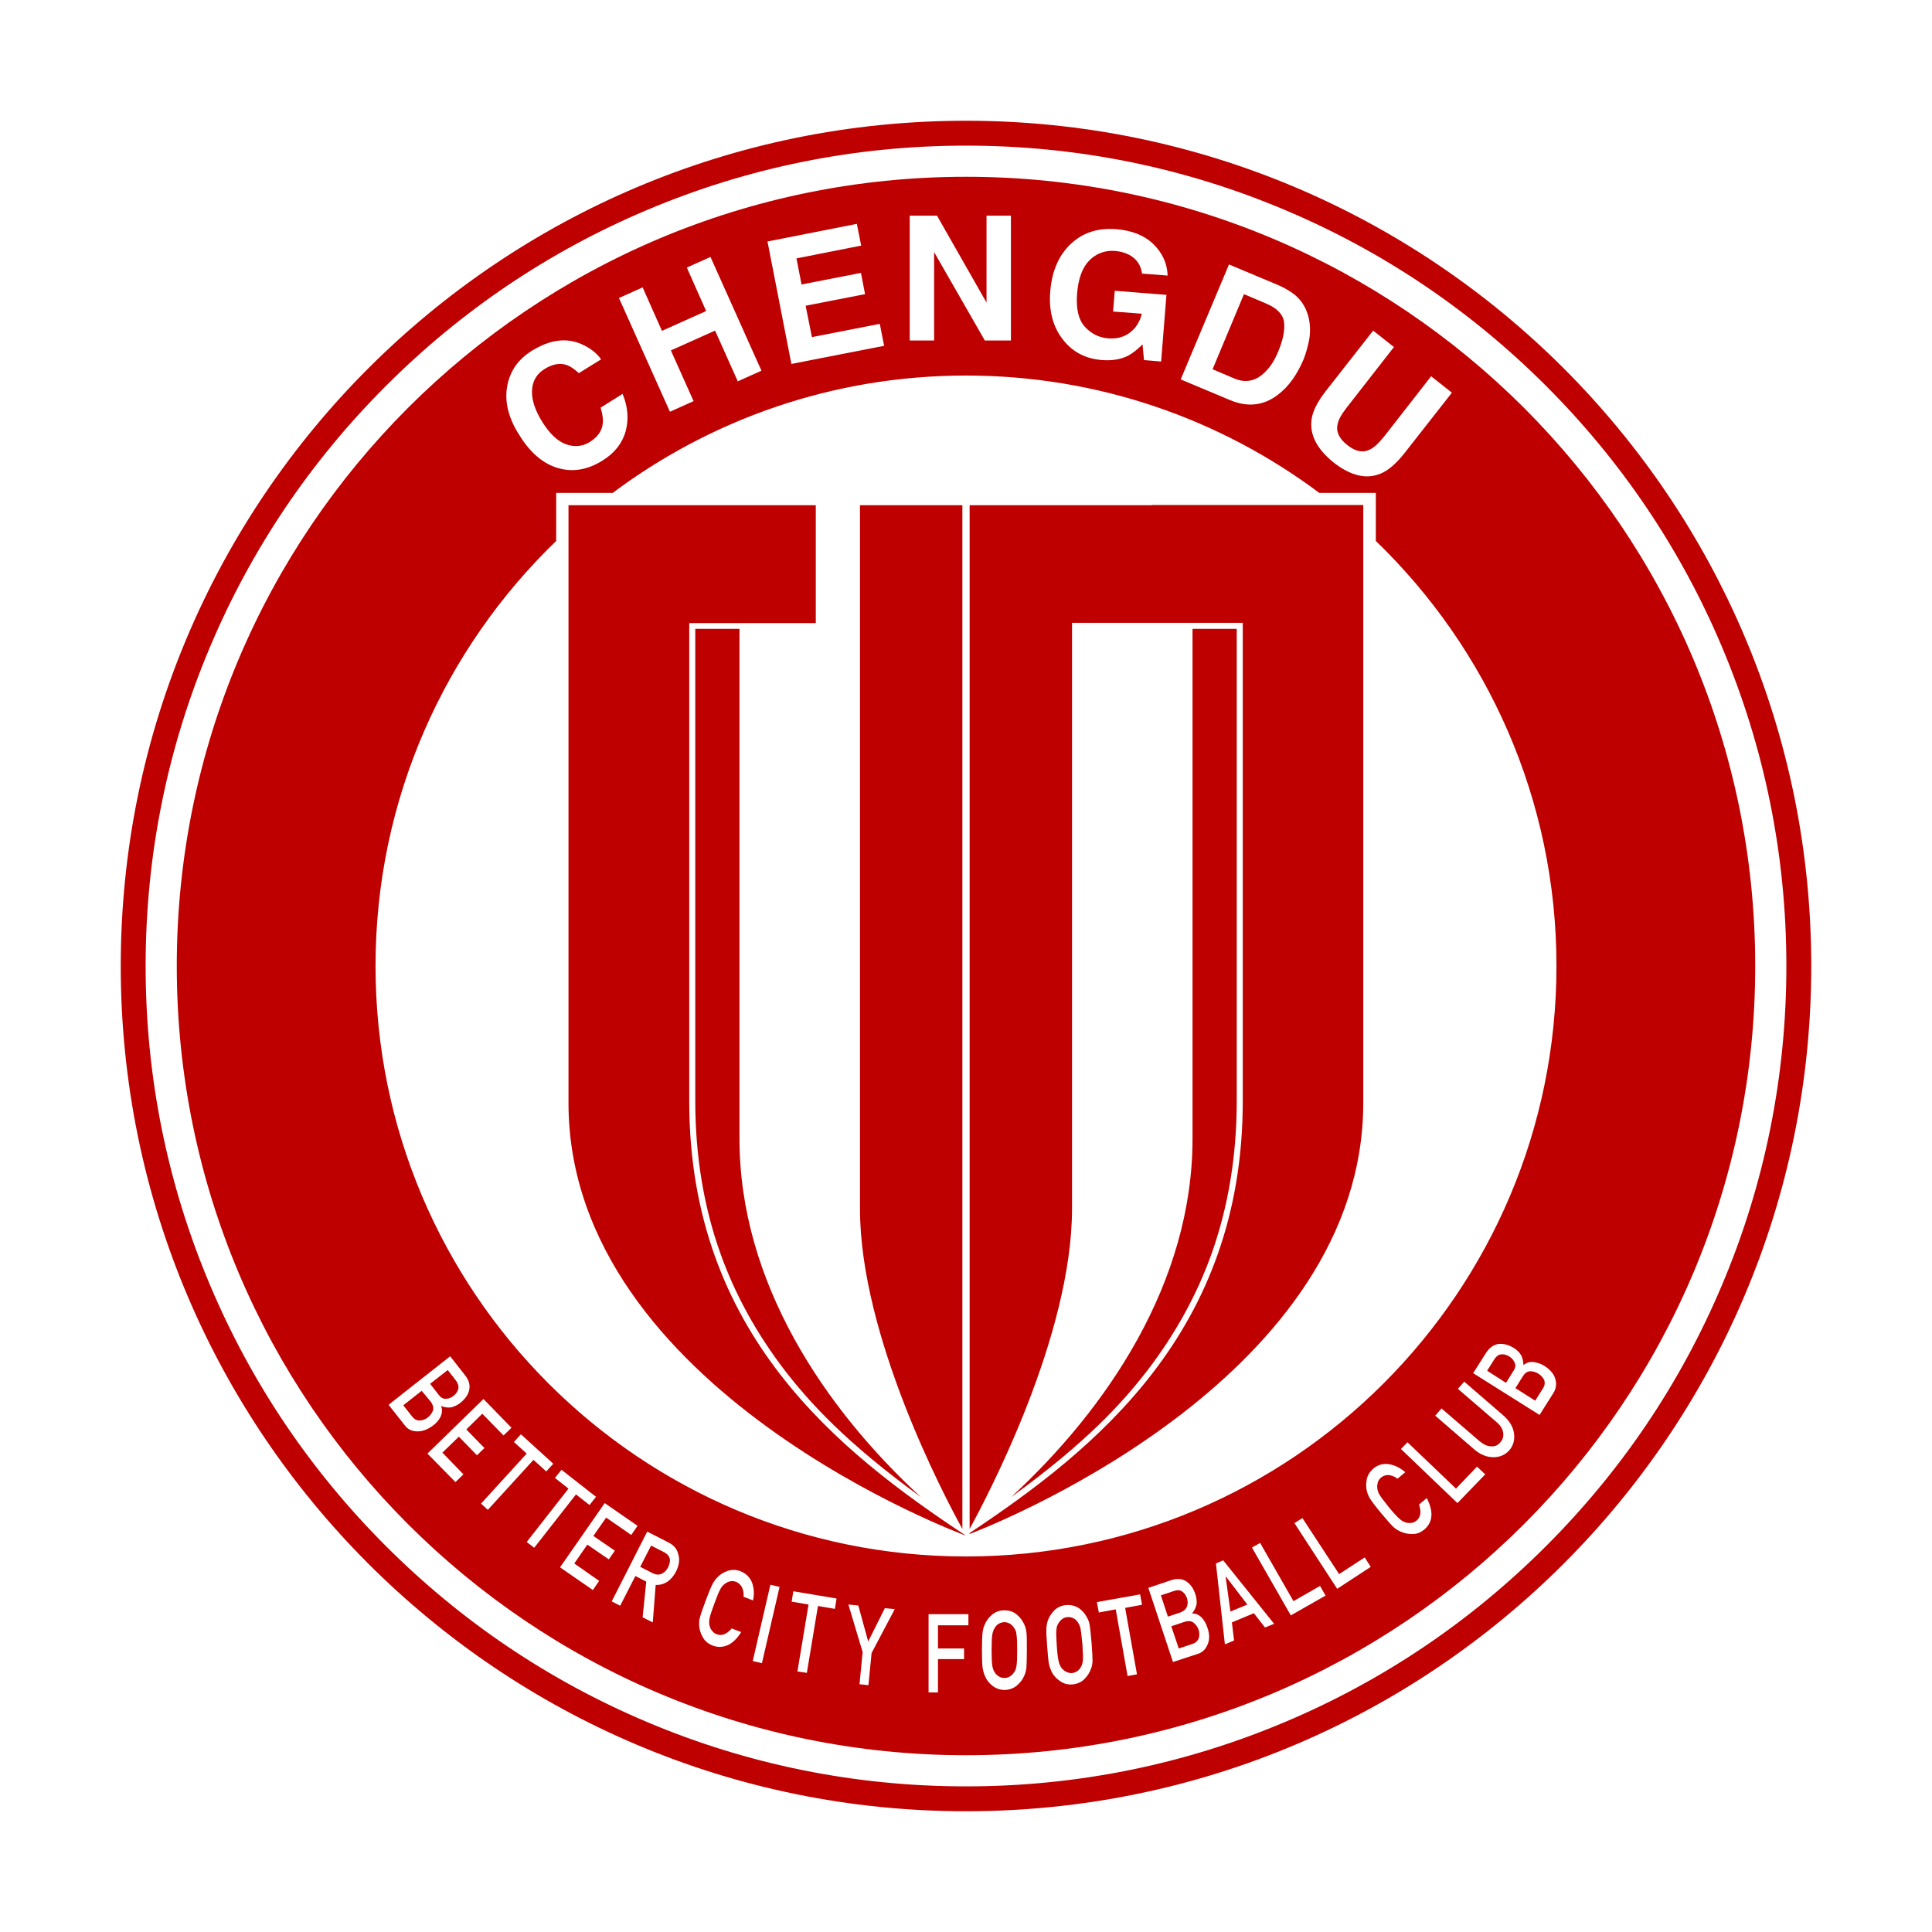
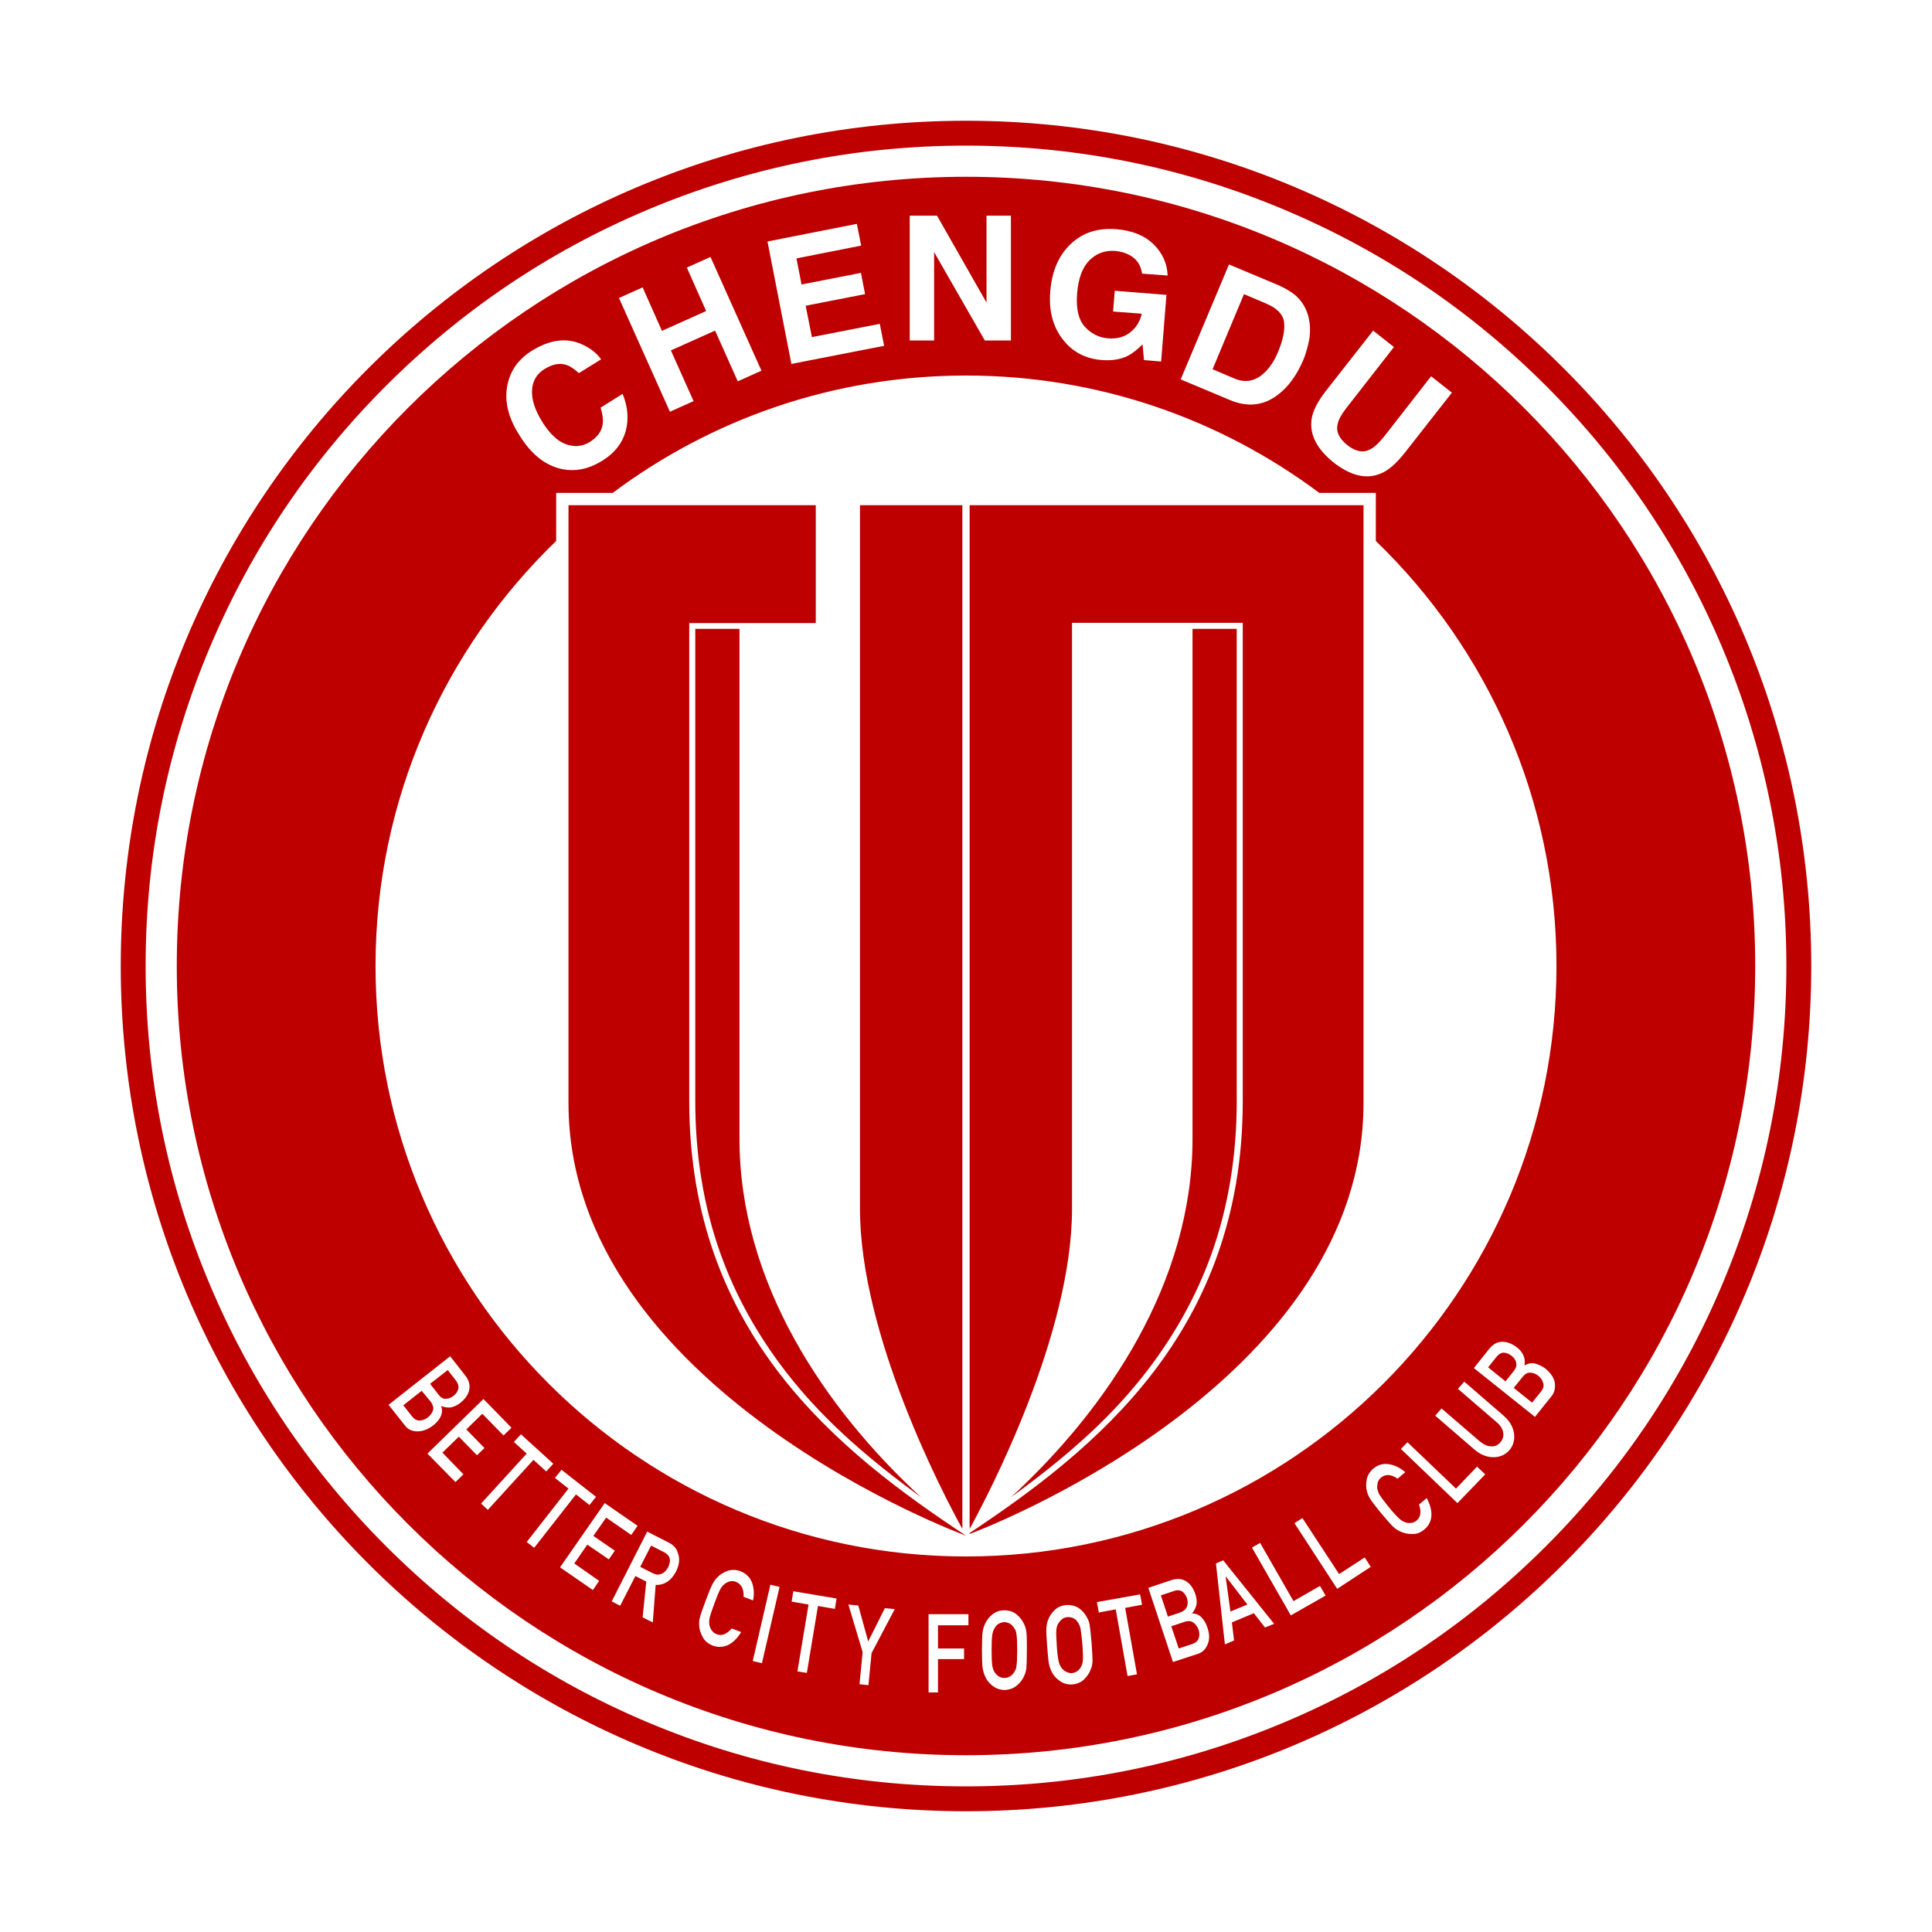
<svg xmlns="http://www.w3.org/2000/svg" version="1.1" id="图层_1" x="0px" y="0px" viewBox="0 0 800 800" style="enable-background:new 0 0 800 800;" xml:space="preserve">
  <style type="text/css">
	.st0{fill:#BE0000;}
</style>
  <g>
-     <path class="st0" d="M400,60.3c45.9,0,90.4,9,132.2,26.7c40.5,17.1,76.8,41.6,108,72.8s55.7,67.5,72.8,108   c17.7,41.9,26.7,86.4,26.7,132.2s-9,90.4-26.7,132.2c-17.1,40.5-41.6,76.8-72.8,108s-67.5,55.7-108,72.8   c-41.9,17.7-86.4,26.7-132.2,26.7s-90.4-9-132.2-26.7c-40.5-17.1-76.8-41.6-108-72.8s-55.7-67.5-72.8-108   C69.3,490.4,60.3,445.9,60.3,400s9-90.4,26.7-132.2c17.1-40.5,41.6-76.8,72.8-108s67.5-55.7,108-72.8   C309.6,69.3,354.1,60.3,400,60.3 M400,50C206.7,50,50,206.7,50,400s156.7,350,350,350s350-156.7,350-350S593.3,50,400,50L400,50z" />
+     <path class="st0" d="M400,50C206.7,50,50,206.7,50,400s156.7,350,350,350s350-156.7,350-350S593.3,50,400,50z M640.2,640.2   c-31.2,31.2-67.5,55.7-108,72.8c-41.9,17.7-86.4,26.7-132.2,26.7c-45.9,0-90.4-9-132.2-26.7c-40.5-17.1-76.8-41.6-108-72.8   s-55.7-67.5-72.8-108C69.3,490.4,60.3,445.9,60.3,400c0-45.9,9-90.4,26.7-132.2c17.1-40.5,41.6-76.8,72.8-108s67.5-55.7,108-72.8   c41.9-17.7,86.4-26.7,132.2-26.7c45.9,0,90.4,9,132.2,26.7c40.5,17.1,76.8,41.6,108,72.8s55.7,67.5,72.8,108   c17.7,41.9,26.7,86.4,26.7,132.2c0,45.9-9,90.4-26.7,132.2C695.9,572.7,671.4,609,640.2,640.2z" />
    <path class="st0" d="M524,153.9c2.1-2.1,3.9-4.9,5.3-8.4c2-4.8,2.8-8.9,2.4-12.1c-0.4-3.2-2.9-5.8-7.4-7.7l-9.2-3.9l-13,31.1   l9.2,3.9C515.9,158.7,520.2,157.8,524,153.9z" />
-     <g>
-       <path class="st0" d="M184.6,579.2c1.1,0,2.2-0.4,3.2-1.2c1-0.8,1.7-1.8,2-2.9c0.2-1.1-0.1-2.2-0.9-3.3l-3.5-4.5l-7.3,5.7l3.5,4.5    C182.5,578.7,183.5,579.3,184.6,579.2z" />
-       <path class="st0" d="M174.6,575.9l-7.6,6l3.7,4.7c0.9,1.1,2,1.7,3.2,1.6c1.2-0.1,2.3-0.5,3.3-1.3c1-0.8,1.7-1.8,2.1-2.9    c0.3-1.1,0-2.2-0.8-3.4L174.6,575.9z" />
-       <path class="st0" d="M419.9,674.1c-0.4-0.7-0.9-1.2-1.6-1.7c-0.7-0.4-1.5-0.7-2.4-0.7c-0.9,0-1.7,0.3-2.4,0.7    c-0.7,0.4-1.2,1-1.6,1.7c-0.5,0.7-0.8,1.6-1,2.7c-0.2,1.2-0.3,3.3-0.3,6.5s0.1,5.3,0.3,6.5c0.2,1.1,0.5,2,1,2.7    c0.4,0.7,1,1.2,1.6,1.6c0.7,0.5,1.5,0.7,2.4,0.7c0.9,0,1.7-0.2,2.4-0.7c0.7-0.4,1.2-1,1.6-1.6c0.5-0.7,0.9-1.6,1-2.7    c0.2-1.1,0.3-3.3,0.3-6.5s-0.1-5.4-0.3-6.5C420.8,675.7,420.5,674.8,419.9,674.1z" />
-       <path class="st0" d="M275.1,642.8l-5.5-2.8l-4.5,8.8l5.3,2.7c1.3,0.6,2.5,0.7,3.7,0.1c1.1-0.5,1.9-1.4,2.6-2.7    c0.7-1.5,0.9-2.8,0.5-3.9C276.9,644.1,276.2,643.4,275.1,642.8z" />
-       <path class="st0" d="M400,73.2C219.5,73.2,73.2,219.5,73.2,400S219.5,726.8,400,726.8S726.8,580.5,726.8,400S580.5,73.2,400,73.2z     M543.1,173.6c0.5-3.5,2.5-7.3,5.9-11.7l19.6-25l8.6,6.8l-19.5,25c-2.2,2.8-3.5,5.1-3.8,6.9c-0.8,3.1,0.6,6,4,8.7    c3.4,2.7,6.5,3.3,9.4,1.8c1.7-0.8,3.6-2.6,5.8-5.3l19.5-25l8.6,6.8l-19.6,25c-3.4,4.3-6.7,7.2-9.9,8.5c-6,2.5-12.4,0.9-19.5-4.6    C545.3,185.9,542.2,180,543.1,173.6z M508.9,109.5l20.5,8.6c2.9,1.3,5.2,2.7,6.9,4.1c2.9,2.5,4.7,5.6,5.6,9.4    c0.7,3.1,0.7,6.1,0.2,9.1c-0.6,3-1.4,5.8-2.4,8.3c-2.7,6.3-6.2,11.2-10.6,14.5c-5.9,4.5-12.5,5.2-19.7,2.2l-20.5-8.6L508.9,109.5z     M434.9,120.5c0.7-8.3,3.5-14.8,8.5-19.5c5-4.7,11.2-6.7,18.8-6.1c6.5,0.5,11.7,2.6,15.4,6.2c3.7,3.6,5.7,7.9,5.9,13l-10.6-0.8    c-0.5-3.6-2.3-6.2-5.4-7.8c-1.7-0.9-3.6-1.4-5.8-1.6c-4.1-0.3-7.7,1-10.6,3.9c-2.9,2.9-4.6,7.5-5.1,13.8    c-0.5,6.3,0.6,10.9,3.3,13.8c2.7,2.9,5.9,4.4,9.5,4.7c3.6,0.3,6.6-0.5,9.1-2.4c2.5-1.9,4.1-4.5,4.9-7.8l-11.9-0.9l0.7-8.6    l21.4,1.7l-2.2,27.6l-7.1-0.6l-0.6-6.5c-2.3,2.3-4.3,3.8-6,4.7c-3,1.5-6.5,2.1-10.7,1.8c-6.8-0.5-12.2-3.3-16.2-8.4    C436,135.4,434.2,128.7,434.9,120.5z M376.7,89.3H388l20.5,36v-36h10.1V141h-10.8l-21-36.6V141h-10.1V89.3z M354.8,92.7l1.8,9    l-26.8,5.3l2.1,10.8l24.6-4.8l1.7,8.8l-24.6,4.8l2.6,13l28.1-5.5l1.8,9.1l-38.4,7.5l-9.9-50.7L354.8,92.7z M266.1,119l8,18    l18.3-8.2l-8-18l9.8-4.4l21.1,47.1l-9.8,4.4l-9.4-21l-18.3,8.2l9.4,21l-9.8,4.4l-21.1-47.1L266.1,119z M210.2,159    c1.3-5.8,4.6-10.4,10.1-13.8c7.3-4.5,14.1-5.5,20.5-2.7c3.6,1.6,6.3,3.7,8.1,6.3l-9.2,5.7c-1.9-1.7-3.6-2.9-5.2-3.4    c-2.8-0.9-5.8-0.3-9,1.7c-3.3,2-5,5-5.2,8.8c-0.2,3.9,1.2,8.2,4.3,13.2c3.1,4.9,6.4,8,9.9,9.2c3.5,1.2,6.8,0.9,9.9-1.1    c3.1-2,4.9-4.5,5.2-7.6c0.2-1.7-0.1-3.9-0.9-6.5l9.1-5.7c2.2,5.3,2.6,10.4,1.3,15.4c-1.4,5-4.6,9.1-9.6,12.2    c-6.2,3.9-12.4,4.9-18.5,3.1c-6.1-1.8-11.4-6.3-15.8-13.4C210.3,172.9,208.7,165.7,210.2,159z M230.3,224v-14.8v-5.1h5.1h18.3    c40.8-30.5,91.4-48.6,146.3-48.6s105.5,18.1,146.3,48.6h18.3h5.1v5.1V224c46.1,44.5,74.8,106.9,74.8,176    c0,135-109.5,244.5-244.5,244.5S155.5,535,155.5,400C155.5,330.9,184.2,268.5,230.3,224z M167.7,590.3l-6.8-8.6l25.5-20.1l6.2,7.9    c1.6,2,2.1,4,1.7,6c-0.4,2-1.7,3.8-3.7,5.4c-1,0.8-2.2,1.4-3.5,1.8c-0.6,0.1-1.3,0.2-2,0.1c-0.7-0.1-1.5-0.2-2.3-0.6l-0.1,0.1    c0.5,1.4,0.4,2.8-0.2,4.2c-0.7,1.4-1.7,2.7-3.1,3.7c-2.2,1.7-4.4,2.5-6.5,2.5C170.6,592.7,168.9,591.9,167.7,590.3z M191.9,610.5    l-3.3,3.2L177,601.9l23.2-22.6l11.6,11.9l-3.3,3.2l-8.8-9l-6.6,6.5l7.5,7.7l-3.1,3l-7.5-7.7l-6.8,6.6L191.9,610.5z M199.2,622.6    l18.9-20.7l-5.3-4.8l2.9-3.2l13.4,12.2l-2.9,3.2l-5.3-4.8l-18.9,20.7L199.2,622.6z M218.1,638.5l17.3-22.1l-5.6-4.4l2.7-3.4    l14.3,11.2l-2.7,3.4l-5.6-4.4l-17.3,22.1L218.1,638.5z M248.1,654.6l-2.6,3.8l-13.6-9.4l18.5-26.6l13.6,9.4l-2.6,3.8l-10.4-7.2    l-5.3,7.6l8.9,6.1l-2.5,3.6l-8.9-6.1l-5.4,7.8L248.1,654.6z M280,650.6c-2,3.9-4.9,5.8-8.5,5.7l-1.2,15.5l-4.2-2.1l1.5-14.8    l-4.5-2.3l-6.3,12.3l-3.5-1.8l14.7-28.9l9,4.6c1.9,1,3.2,2.4,3.7,4.3C281.6,645.4,281.3,647.9,280,650.6z M307.3,657.4    c-0.5-1.1-1.4-1.9-2.5-2.4c-0.9-0.3-1.7-0.4-2.5-0.2c-0.8,0.2-1.5,0.5-2.1,1c-0.7,0.5-1.4,1.2-1.9,2.2c-0.6,1-1.4,3-2.5,6    c-1.1,3-1.8,5-2,6.2c-0.2,1.1-0.2,2.1,0,2.9c0.2,0.8,0.5,1.5,1,2.1c0.5,0.7,1.1,1.2,2,1.5c2.1,0.8,4.1,0,6.2-2.4l3.9,1.5    c-1.6,2.6-3.4,4.4-5.5,5.4c-2.1,0.9-4.2,1-6.3,0.2c-1.9-0.8-3.3-1.9-4.1-3.5c-0.9-1.6-1.4-3.1-1.5-4.8c0-0.5,0-1,0-1.5    c0-0.5,0.1-1.1,0.3-1.7c0.3-1.3,1.1-3.7,2.4-7.1c1.3-3.5,2.3-5.9,2.9-7c0.6-1.1,1.3-2,1.9-2.6c1.1-1.2,2.5-2.1,4.2-2.7    c1.7-0.6,3.5-0.6,5.4,0.1c2.3,0.9,3.9,2.5,4.8,4.7c0.8,2.3,1,4.8,0.4,7.4l-3.9-1.5C308,659.8,307.8,658.6,307.3,657.4z     M315.5,688.7l-3.8-0.9l7.3-31.6l3.8,0.9L315.5,688.7z M345.7,666.2l-7-1.2l-4.6,27.7l-3.9-0.6l4.6-27.7l-7-1.2l0.7-4.3l17.9,3    L345.7,666.2z M360.9,684.5l-1.3,13.3l-3.7-0.4l1.3-13.3l-5.9-19.7l4.1,0.4l4.1,14.9l6.9-13.8l4.1,0.4L360.9,684.5z M401,673    h-12.6v9.6h10.8v4.4h-10.8v13.8h-3.9v-32.4H401V673z M425,690.8c-0.2,1.3-0.5,2.3-0.9,3.1c-0.6,1.5-1.6,2.8-3,4    c-1.4,1.2-3.1,1.8-5.2,1.9c-2-0.1-3.7-0.7-5.1-1.9c-1.4-1.1-2.4-2.5-3-4c-0.2-0.5-0.4-1-0.5-1.4c-0.1-0.5-0.3-1-0.4-1.7    c-0.2-1.3-0.3-3.8-0.3-7.5c0-3.8,0.1-6.3,0.3-7.6c0.2-1.3,0.5-2.3,0.9-3.1c0.6-1.5,1.6-2.8,3-4c1.4-1.2,3.1-1.8,5.1-1.8    c2.1,0,3.8,0.6,5.2,1.8c1.4,1.2,2.3,2.5,3,4c0.4,0.8,0.7,1.8,0.9,3.1c0.2,1.3,0.2,3.8,0.2,7.6C425.2,687,425.1,689.5,425,690.8z     M452.4,687.9c-0.1,1.3-0.3,2.4-0.7,3.2c-0.5,1.5-1.4,2.9-2.7,4.2c-1.3,1.3-3,2-5,2.2c-2,0.1-3.8-0.4-5.2-1.5    c-1.5-1-2.6-2.3-3.3-3.7c-0.2-0.5-0.4-0.9-0.6-1.4c-0.2-0.4-0.3-1-0.5-1.7c-0.3-1.3-0.5-3.8-0.8-7.5c-0.3-3.8-0.4-6.3-0.3-7.6    c0.1-1.3,0.3-2.3,0.6-3.1c0.5-1.5,1.4-2.9,2.7-4.2c1.3-1.3,2.9-2,5-2.2c2.1-0.1,3.8,0.4,5.3,1.4c1.4,1.1,2.5,2.3,3.2,3.8    c0.5,0.8,0.9,1.8,1.1,3c0.2,1.3,0.5,3.8,0.8,7.5C452.3,684.1,452.4,686.6,452.4,687.9z M470.8,693.3l-3.9,0.7l-4.9-27.6l-7,1.3    l-0.8-4.3l17.9-3.2l0.8,4.3l-7,1.3L470.8,693.3z M500.1,680.8c-0.8,2-2.1,3.4-4,4l-10.4,3.4l-10.2-30.7l9.5-3.2    c2.4-0.8,4.5-0.6,6.2,0.5c1.7,1.1,3,2.9,3.8,5.4c0.4,1.3,0.6,2.5,0.5,3.9c-0.1,0.6-0.3,1.3-0.6,1.9c-0.3,0.7-0.7,1.4-1.3,2l0,0.1    c1.5,0,2.8,0.5,3.9,1.6c1.1,1.2,1.9,2.5,2.4,4.1C500.9,676.5,500.9,678.9,500.1,680.8z M523.8,673.9l-4.6-5.9l-9.1,3.8l0.9,7.5    l-3.8,1.6l-3.7-33.5l3-1.3l21.1,26.3L523.8,673.9z M534.5,668.9l-16.1-28.1l3.4-1.9l13.8,24.1l11-6.3l2.3,4L534.5,668.9z     M553.7,657.9L536,630.7l3.3-2.1l15.2,23.2l10.6-6.9l2.5,3.9L553.7,657.9z M592.7,627.8c-0.2,2.3-1.2,4.1-3,5.6    c-1.6,1.3-3.3,1.9-5.1,1.8c-1.8,0-3.4-0.4-4.9-1.1c-0.5-0.3-0.9-0.5-1.3-0.7c-0.4-0.3-0.9-0.6-1.4-1.1c-1-0.9-2.6-2.8-5-5.6    c-2.4-2.9-3.9-4.9-4.6-6c-0.7-1.1-1.1-2.1-1.3-2.9c-0.5-1.6-0.5-3.2-0.2-5c0.3-1.8,1.2-3.3,2.8-4.7c1.9-1.6,4.1-2.2,6.5-1.8    c2.4,0.4,4.6,1.5,6.7,3.3l-3.2,2.7c-1.1-0.8-2.2-1.3-3.5-1.5c-1.2-0.1-2.3,0.2-3.3,1c-0.7,0.6-1.2,1.3-1.4,2.1    c-0.2,0.8-0.3,1.5-0.2,2.3c0.1,0.9,0.4,1.8,0.9,2.7c0.6,1,1.9,2.7,3.9,5.2c2,2.5,3.5,4,4.4,4.8c0.8,0.8,1.7,1.2,2.5,1.5    c0.7,0.2,1.5,0.3,2.3,0.2c0.8,0,1.6-0.4,2.3-1c1.7-1.4,2-3.6,1-6.6l3.2-2.7C592.2,623.1,592.9,625.6,592.7,627.8z M603.5,622.4    l-23.4-22.4l2.7-2.8l20.1,19.2l8.7-9.1l3.4,3.2L603.5,622.4z M625,600.5c-1.7,1.9-3.9,2.9-6.6,2.9c-2.7,0-5.3-1-7.9-3.2l-16.2-14    l2.6-3l15.8,13.6c1.7,1.4,3.3,2.1,4.8,2.1c1.6,0.1,2.8-0.5,3.8-1.7c1-1.2,1.4-2.5,1.1-4.1c-0.2-1.5-1.2-3-2.9-4.4l-15.8-13.6    l2.6-3l16.2,14c2.6,2.3,4,4.7,4.4,7.3C627.3,596.1,626.7,598.5,625,600.5z M643.3,576.7l-5.8,9.2L610,568.6l5.4-8.5    c1.4-2.1,3.1-3.3,5.1-3.6c2-0.2,4.1,0.3,6.4,1.7c1.1,0.7,2.1,1.6,2.8,2.7c0.3,0.5,0.6,1.2,0.8,1.9c0.2,0.7,0.3,1.5,0.3,2.4l0.1,0    c1.1-0.9,2.5-1.4,4.1-1.2c1.6,0.2,3.1,0.7,4.5,1.6c2.4,1.5,3.9,3.3,4.5,5.3C644.6,573,644.4,574.9,643.3,576.7z" />
-       <path class="st0" d="M637,568.8c-1.1-0.7-2.3-1-3.4-1c-1.2,0.1-2.1,0.7-2.9,1.9l-3.2,5.1l8.2,5.2l3.2-5.1c0.8-1.2,0.9-2.4,0.5-3.5    C638.9,570.4,638.1,569.5,637,568.8z" />
-       <path class="st0" d="M627.2,564.3c-0.4-1-1.1-1.9-2.2-2.6c-1.1-0.7-2.2-1-3.4-0.9c-1.1,0.1-2,0.8-2.8,2l-3,4.8l7.8,5l3-4.8    C627.5,566.5,627.7,565.4,627.2,564.3z" />
-       <path class="st0" d="M447.4,674.2c-0.3-1.1-0.7-1.9-1.2-2.6c-0.4-0.6-1-1.2-1.7-1.5c-0.7-0.4-1.5-0.5-2.5-0.5    c-0.9,0.1-1.7,0.4-2.3,0.9c-0.6,0.5-1.1,1.1-1.5,1.8c-0.5,0.7-0.7,1.7-0.8,2.8c-0.1,1.2,0,3.3,0.2,6.5c0.2,3.2,0.5,5.3,0.8,6.4    c0.2,1.1,0.7,2,1.2,2.7c0.5,0.6,1,1.1,1.8,1.5c0.7,0.4,1.5,0.6,2.4,0.6c0.9-0.1,1.7-0.4,2.4-0.9c0.6-0.5,1.1-1,1.4-1.7    c0.5-0.7,0.7-1.7,0.8-2.8c0.1-1.1,0-3.3-0.2-6.5C447.9,677.5,447.6,675.4,447.4,674.2z" />
-       <path class="st0" d="M494.2,671.9c-0.9-0.7-2.1-0.8-3.5-0.4l-5.7,1.9l3.1,9.2l5.7-1.9c1.4-0.5,2.2-1.3,2.6-2.4    c0.3-1.1,0.3-2.3-0.1-3.5C495.8,673.5,495.1,672.6,494.2,671.9z" />
-       <path class="st0" d="M491.5,665.2c0.4-1,0.4-2.2,0-3.4s-1.1-2.2-2-2.8c-0.9-0.6-2-0.7-3.4-0.2l-5.4,1.8l2.9,8.8l5.4-1.8    C490.3,667,491.1,666.3,491.5,665.2z" />
-       <polygon class="st0" points="516.5,664.4 507.6,652.8 507.5,652.8 509.5,667.3   " />
-     </g>
-     <g>
-       <path class="st0" d="M285.4,456.1c0-96.3,0-198.1,0-198.1h52.4v-48.8H235.4c0,0,0,128.6,0,247.5S400,635.9,400,635.9    C347.6,601.2,285.4,552.4,285.4,456.1z" />
-       <path class="st0" d="M287.9,260.4v195.6c0,22.5,3.5,43.7,10.4,63c6.1,17.1,15.1,33.4,26.7,48.5c10.3,13.3,25.1,29.7,56.3,52.4    c-39.9-36.8-75.1-88.9-75.1-148.4c0-63.4,0-191.9,0-211.1H287.9z" />
-       <path class="st0" d="M475,567.6c11.6-15.1,20.6-31.4,26.7-48.5c6.9-19.4,10.4-40.6,10.4-63V260.4h-18.3c0,19.2,0,147.7,0,211.1    c0,59.5-35.2,111.6-75.1,148.4C449.9,597.3,464.7,580.9,475,567.6z" />
-       <path class="st0" d="M477,209.2h-14.8h-18.3h-42.4v423.9c7.7-14.1,42.4-80.1,42.4-132.6c0-42,0-171.1,0-242.6h18.3H477h37.6    c0,0,0,101.8,0,198.1c0,95.4-61,144.1-113.1,178.8v0.4c16.6-6.4,163-66.5,163-178.6c0-118.9,0-247.5,0-247.5H477z" />
-       <path class="st0" d="M398.5,209.2h-42.4c0,0,0,232.2,0,291.3c0,52.5,34.6,118.5,42.4,132.6V209.2z" />
-     </g>
+     <path class="st0" d="M400,635.9c-52.4-34.7-114.6-83.5-114.6-179.8s0-198.1,0-198.1h52.4v-48.8H235.4c0,0,0,128.6,0,247.5   S400,635.9,400,635.9z" />
+     <path class="st0" d="M287.9,260.4v195.6c0,22.5,3.5,43.7,10.4,63c6.1,17.1,15.1,33.4,26.7,48.5c10.3,13.3,25.1,29.7,56.3,52.4   c-39.9-36.8-75.1-88.9-75.1-148.4c0-63.4,0-191.9,0-211.1H287.9z" />
+     <path class="st0" d="M475,567.6c11.6-15.1,20.6-31.4,26.7-48.5c6.9-19.4,10.4-40.6,10.4-63V260.4h-18.3c0,19.2,0,147.7,0,211.1   c0,59.5-35.2,111.6-75.1,148.4C449.9,597.3,464.7,580.9,475,567.6z" />
+     <path class="st0" d="M564.6,456.7c0-118.9,0-247.5,0-247.5H477h-14.8h-18.3h-42.4v423.9c7.7-14.1,42.4-80.1,42.4-132.6   c0-42,0-171.1,0-242.6h18.3H477h37.6c0,0,0,101.8,0,198.1c0,95.4-61,144.1-113.1,178.8v0.4C418.1,628.9,564.6,568.8,564.6,456.7z" />
+     <path class="st0" d="M398.5,209.2h-42.4c0,0,0,232.2,0,291.3c0,52.5,34.6,118.5,42.4,132.6V209.2z" />
+     <path class="st0" d="M419.9,674.1c-0.4-0.7-0.9-1.2-1.6-1.7c-0.7-0.4-1.5-0.7-2.4-0.7c-0.9,0-1.7,0.3-2.4,0.7   c-0.7,0.4-1.2,1-1.6,1.7c-0.5,0.7-0.8,1.6-1,2.7c-0.2,1.2-0.3,3.3-0.3,6.5s0.1,5.3,0.3,6.5c0.2,1.1,0.5,2,1,2.7   c0.4,0.7,1,1.2,1.6,1.6c0.7,0.5,1.5,0.7,2.4,0.7c0.9,0,1.7-0.2,2.4-0.7c0.7-0.4,1.2-1,1.6-1.6c0.5-0.7,0.9-1.6,1-2.7   c0.2-1.1,0.3-3.3,0.3-6.5s-0.1-5.4-0.3-6.5C420.8,675.7,420.5,674.8,419.9,674.1z" />
+     <path class="st0" d="M275.1,642.8l-5.5-2.8l-4.5,8.8l5.3,2.7c1.3,0.6,2.5,0.7,3.7,0.1c1.1-0.5,1.9-1.4,2.6-2.7   c0.7-1.5,0.9-2.8,0.5-3.9C276.9,644.1,276.2,643.4,275.1,642.8z" />
+     <path class="st0" d="M447.4,674.2c-0.3-1.1-0.7-1.9-1.2-2.6c-0.4-0.6-1-1.2-1.7-1.5c-0.7-0.4-1.5-0.5-2.5-0.5   c-0.9,0.1-1.7,0.4-2.3,0.9c-0.6,0.5-1.1,1.1-1.5,1.8c-0.5,0.7-0.7,1.7-0.8,2.8c-0.1,1.2,0,3.3,0.2,6.5c0.2,3.2,0.5,5.3,0.8,6.4   c0.2,1.1,0.7,2,1.2,2.7c0.5,0.6,1,1.1,1.8,1.5c0.7,0.4,1.5,0.6,2.4,0.6c0.9-0.1,1.7-0.4,2.4-0.9c0.6-0.5,1.1-1,1.4-1.7   c0.5-0.7,0.7-1.7,0.8-2.8c0.1-1.1,0-3.3-0.2-6.5C447.9,677.5,447.6,675.4,447.4,674.2z" />
+     <path class="st0" d="M174.6,575.9l-7.6,6l3.7,4.7c0.9,1.1,2,1.7,3.2,1.6c1.2-0.1,2.3-0.5,3.3-1.3c1-0.8,1.7-1.8,2.1-2.9   c0.3-1.1,0-2.2-0.8-3.4L174.6,575.9z" />
+     <path class="st0" d="M184.6,579.2c1.1,0,2.2-0.4,3.2-1.2c1-0.8,1.7-1.8,2-2.9c0.2-1.1-0.1-2.2-0.9-3.3l-3.5-4.5l-7.3,5.7l3.5,4.5   C182.5,578.7,183.5,579.3,184.6,579.2z" />
+     <path class="st0" d="M627.8,564.2c-0.2-1.1-0.9-2-1.9-2.8c-1-0.8-2.1-1.2-3.2-1.3c-1.1,0-2.1,0.6-3,1.7l-3.5,4.4l7.2,5.8l3.5-4.4   C627.8,566.4,628.1,565.3,627.8,564.2z" />
+     <path class="st0" d="M637,569.7c-1-0.8-2.1-1.3-3.3-1.3c-1.2-0.1-2.2,0.5-3.1,1.6l-3.8,4.7l7.6,6.1l3.8-4.7   c0.9-1.2,1.2-2.3,0.8-3.4C638.7,571.5,638,570.5,637,569.7z" />
+     <polygon class="st0" points="516.5,664.4 507.6,652.8 507.5,652.8 509.5,667.3  " />
+     <path class="st0" d="M400,73.2C219.5,73.2,73.2,219.5,73.2,400S219.5,726.8,400,726.8S726.8,580.5,726.8,400S580.5,73.2,400,73.2z    M543.1,173.6c0.5-3.5,2.5-7.3,5.9-11.7l19.6-25l8.6,6.8l-19.5,25c-2.2,2.8-3.5,5.1-3.8,6.9c-0.8,3.1,0.6,6,4,8.7   c3.4,2.7,6.5,3.3,9.4,1.8c1.7-0.8,3.6-2.6,5.8-5.3l19.5-25l8.6,6.8l-19.6,25c-3.4,4.3-6.7,7.2-9.9,8.5c-6,2.5-12.4,0.9-19.5-4.6   C545.3,185.9,542.2,180,543.1,173.6z M508.9,109.5l20.5,8.6c2.9,1.3,5.2,2.7,6.9,4.1c2.9,2.5,4.7,5.6,5.6,9.4   c0.7,3.1,0.7,6.1,0.2,9.1c-0.6,3-1.4,5.8-2.4,8.3c-2.7,6.3-6.2,11.2-10.6,14.5c-5.9,4.5-12.5,5.2-19.7,2.2l-20.5-8.6L508.9,109.5z    M434.9,120.5c0.7-8.3,3.5-14.8,8.5-19.5c5-4.7,11.2-6.7,18.8-6.1c6.5,0.5,11.7,2.6,15.4,6.2c3.7,3.6,5.7,7.9,5.9,13l-10.6-0.8   c-0.5-3.6-2.3-6.2-5.4-7.8c-1.7-0.9-3.6-1.4-5.8-1.6c-4.1-0.3-7.7,1-10.6,3.9c-2.9,2.9-4.6,7.5-5.1,13.8   c-0.5,6.3,0.6,10.9,3.3,13.8c2.7,2.9,5.9,4.4,9.5,4.7c3.6,0.3,6.6-0.5,9.1-2.4c2.5-1.9,4.1-4.5,4.9-7.8l-11.9-0.9l0.7-8.6l21.4,1.7   l-2.2,27.6l-7.1-0.6l-0.6-6.5c-2.3,2.3-4.3,3.8-6,4.7c-3,1.5-6.5,2.1-10.7,1.8c-6.8-0.5-12.2-3.3-16.2-8.4   C436,135.4,434.2,128.7,434.9,120.5z M376.7,89.3H388l20.5,36v-36h10.1V141h-10.8l-21-36.6V141h-10.1V89.3z M354.8,92.7l1.8,9   l-26.8,5.3l2.1,10.8l24.6-4.8l1.7,8.8l-24.6,4.8l2.6,13l28.1-5.5l1.8,9.1l-38.4,7.5l-9.9-50.7L354.8,92.7z M266.1,119l8,18   l18.3-8.2l-8-18l9.8-4.4l21.1,47.1l-9.8,4.4l-9.4-21l-18.3,8.2l9.4,21l-9.8,4.4l-21.1-47.1L266.1,119z M210.2,159   c1.3-5.8,4.6-10.4,10.1-13.8c7.3-4.5,14.1-5.5,20.5-2.7c3.6,1.6,6.3,3.7,8.1,6.3l-9.2,5.7c-1.9-1.7-3.6-2.9-5.2-3.4   c-2.8-0.9-5.8-0.3-9,1.7c-3.3,2-5,5-5.2,8.8c-0.2,3.9,1.2,8.2,4.3,13.2c3.1,4.9,6.4,8,9.9,9.2c3.5,1.2,6.8,0.9,9.9-1.1   c3.1-2,4.9-4.5,5.2-7.6c0.2-1.7-0.1-3.9-0.9-6.5l9.1-5.7c2.2,5.3,2.6,10.4,1.3,15.4c-1.4,5-4.6,9.1-9.6,12.2   c-6.2,3.9-12.4,4.9-18.5,3.1c-6.1-1.8-11.4-6.3-15.8-13.4C210.3,172.9,208.7,165.7,210.2,159z M230.3,224v-14.8v-5.1h5.1h18.3   c40.8-30.5,91.4-48.6,146.3-48.6s105.5,18.1,146.3,48.6h18.3h5.1v5.1V224c46.1,44.5,74.8,106.9,74.8,176   c0,135-109.5,244.5-244.5,244.5S155.5,535,155.5,400C155.5,330.9,184.2,268.5,230.3,224z M167.7,590.3l-6.8-8.6l25.5-20.1l6.2,7.9   c1.6,2,2.1,4,1.7,6c-0.4,2-1.7,3.8-3.7,5.4c-1,0.8-2.2,1.4-3.5,1.8c-0.6,0.1-1.3,0.2-2,0.1c-0.7-0.1-1.5-0.2-2.3-0.6l-0.1,0.1   c0.5,1.4,0.4,2.8-0.2,4.2c-0.7,1.4-1.7,2.7-3.1,3.7c-2.2,1.7-4.4,2.5-6.5,2.5C170.6,592.7,168.9,591.9,167.7,590.3z M191.9,610.5   l-3.3,3.2L177,601.9l23.2-22.6l11.6,11.9l-3.3,3.2l-8.8-9l-6.6,6.5l7.5,7.7l-3.1,3l-7.5-7.7l-6.8,6.6L191.9,610.5z M199.2,622.6   l18.9-20.7l-5.3-4.8l2.9-3.2l13.4,12.2l-2.9,3.2l-5.3-4.8l-18.9,20.7L199.2,622.6z M218.1,638.5l17.3-22.1l-5.6-4.4l2.7-3.4   l14.3,11.2l-2.7,3.4l-5.6-4.4l-17.3,22.1L218.1,638.5z M248.1,654.6l-2.6,3.8l-13.6-9.4l18.5-26.6l13.6,9.4l-2.6,3.8l-10.4-7.2   l-5.3,7.6l8.9,6.1l-2.5,3.6l-8.9-6.1l-5.4,7.8L248.1,654.6z M280,650.6c-2,3.9-4.9,5.8-8.5,5.7l-1.2,15.5l-4.2-2.1l1.5-14.8   l-4.5-2.3l-6.3,12.3l-3.5-1.8l14.7-28.9l9,4.6c1.9,1,3.2,2.4,3.7,4.3C281.6,645.4,281.3,647.9,280,650.6z M307.3,657.4   c-0.5-1.1-1.4-1.9-2.5-2.4c-0.9-0.3-1.7-0.4-2.5-0.2c-0.8,0.2-1.5,0.5-2.1,1c-0.7,0.5-1.4,1.2-1.9,2.2c-0.6,1-1.4,3-2.5,6   c-1.1,3-1.8,5-2,6.2c-0.2,1.1-0.2,2.1,0,2.9c0.2,0.8,0.5,1.5,1,2.1c0.5,0.7,1.1,1.2,2,1.5c2.1,0.8,4.1,0,6.2-2.4l3.9,1.5   c-1.6,2.6-3.4,4.4-5.5,5.4c-2.1,0.9-4.2,1-6.3,0.2c-1.9-0.8-3.3-1.9-4.1-3.5c-0.9-1.6-1.4-3.1-1.5-4.8c0-0.5,0-1,0-1.5   c0-0.5,0.1-1.1,0.3-1.7c0.3-1.3,1.1-3.7,2.4-7.1c1.3-3.5,2.3-5.9,2.9-7c0.6-1.1,1.3-2,1.9-2.6c1.1-1.2,2.5-2.1,4.2-2.7   c1.7-0.6,3.5-0.6,5.4,0.1c2.3,0.9,3.9,2.5,4.8,4.7c0.8,2.3,1,4.8,0.4,7.4l-3.9-1.5C308,659.8,307.8,658.6,307.3,657.4z    M315.5,688.7l-3.8-0.9l7.3-31.6l3.8,0.9L315.5,688.7z M345.7,666.2l-7-1.2l-4.6,27.7l-3.9-0.6l4.6-27.7l-7-1.2l0.7-4.3l17.9,3   L345.7,666.2z M360.9,684.5l-1.3,13.3l-3.7-0.4l1.3-13.3l-5.9-19.7l4.1,0.4l4.1,14.9l6.9-13.8l4.1,0.4L360.9,684.5z M401,673h-12.6   v9.6h10.8v4.4h-10.8v13.8h-3.9v-32.4H401V673z M425,690.8c-0.2,1.3-0.5,2.3-0.9,3.1c-0.6,1.5-1.6,2.8-3,4c-1.4,1.2-3.1,1.8-5.2,1.9   c-2-0.1-3.7-0.7-5.1-1.9c-1.4-1.1-2.4-2.5-3-4c-0.2-0.5-0.4-1-0.5-1.4c-0.1-0.5-0.3-1-0.4-1.7c-0.2-1.3-0.3-3.8-0.3-7.5   c0-3.8,0.1-6.3,0.3-7.6c0.2-1.3,0.5-2.3,0.9-3.1c0.6-1.5,1.6-2.8,3-4c1.4-1.2,3.1-1.8,5.1-1.8c2.1,0,3.8,0.6,5.2,1.8   c1.4,1.2,2.3,2.5,3,4c0.4,0.8,0.7,1.8,0.9,3.1c0.2,1.3,0.2,3.8,0.2,7.6C425.2,687,425.1,689.5,425,690.8z M452.4,687.9   c-0.1,1.3-0.3,2.4-0.7,3.2c-0.5,1.5-1.4,2.9-2.7,4.2c-1.3,1.3-3,2-5,2.2c-2,0.1-3.8-0.4-5.2-1.5c-1.5-1-2.6-2.3-3.3-3.7   c-0.2-0.5-0.4-0.9-0.6-1.4c-0.2-0.4-0.3-1-0.5-1.7c-0.3-1.3-0.5-3.8-0.8-7.5c-0.3-3.8-0.4-6.3-0.3-7.6c0.1-1.3,0.3-2.3,0.6-3.1   c0.5-1.5,1.4-2.9,2.7-4.2c1.3-1.3,2.9-2,5-2.2c2.1-0.1,3.8,0.4,5.3,1.4c1.4,1.1,2.5,2.3,3.2,3.8c0.5,0.8,0.9,1.8,1.1,3   c0.2,1.3,0.5,3.8,0.8,7.5C452.3,684.1,452.4,686.6,452.4,687.9z M470.8,693.3l-3.9,0.7l-4.9-27.6l-7,1.3l-0.8-4.3l17.9-3.2l0.8,4.3   l-7,1.3L470.8,693.3z M500.1,680.8c-0.8,2-2.1,3.4-4,4l-10.4,3.4l-10.2-30.7l9.5-3.2c2.4-0.8,4.5-0.6,6.2,0.5   c1.7,1.1,3,2.9,3.8,5.4c0.4,1.3,0.6,2.5,0.5,3.9c-0.1,0.6-0.3,1.3-0.6,1.9c-0.3,0.7-0.7,1.4-1.3,2l0,0.1c1.5,0,2.8,0.5,3.9,1.6   c1.1,1.2,1.9,2.5,2.4,4.1C500.9,676.5,500.9,678.9,500.1,680.8z M523.8,673.9l-4.6-5.9l-9.1,3.8l0.9,7.5l-3.8,1.6l-3.7-33.5l3-1.3   l21.1,26.3L523.8,673.9z M534.5,668.9l-16.1-28.1l3.4-1.9l13.8,24.1l11-6.3l2.3,4L534.5,668.9z M553.7,657.9L536,630.7l3.3-2.1   l15.2,23.2l10.6-6.9l2.5,3.9L553.7,657.9z M592.7,627.8c-0.2,2.3-1.2,4.1-3,5.6c-1.6,1.3-3.3,1.9-5.1,1.8c-1.8,0-3.4-0.4-4.9-1.1   c-0.5-0.3-0.9-0.5-1.3-0.7c-0.4-0.3-0.9-0.6-1.4-1.1c-1-0.9-2.6-2.8-5-5.6c-2.4-2.9-3.9-4.9-4.6-6c-0.7-1.1-1.1-2.1-1.3-2.9   c-0.5-1.6-0.5-3.2-0.2-5c0.3-1.8,1.2-3.3,2.8-4.7c1.9-1.6,4.1-2.2,6.5-1.8c2.4,0.4,4.6,1.5,6.7,3.3l-3.2,2.7   c-1.1-0.8-2.2-1.3-3.5-1.5c-1.2-0.1-2.3,0.2-3.3,1c-0.7,0.6-1.2,1.3-1.4,2.1c-0.2,0.8-0.3,1.5-0.2,2.3c0.1,0.9,0.4,1.8,0.9,2.7   c0.6,1,1.9,2.7,3.9,5.2c2,2.5,3.5,4,4.4,4.8c0.8,0.8,1.7,1.2,2.5,1.5c0.7,0.2,1.5,0.3,2.3,0.2c0.8,0,1.6-0.4,2.3-1   c1.7-1.4,2-3.6,1-6.6l3.2-2.7C592.2,623.1,592.9,625.6,592.7,627.8z M603.5,622.4l-23.4-22.4l2.7-2.8l20.1,19.2l8.7-9.1l3.4,3.2   L603.5,622.4z M625,600.5c-1.7,1.9-3.9,2.9-6.6,2.9c-2.7,0-5.3-1-7.9-3.2l-16.2-14l2.6-3l15.8,13.6c1.7,1.4,3.3,2.1,4.8,2.1   c1.6,0.1,2.8-0.5,3.8-1.7c1-1.2,1.4-2.5,1.1-4.1c-0.2-1.5-1.2-3-2.9-4.4l-15.8-13.6l2.6-3l16.2,14c2.6,2.3,4,4.7,4.4,7.3   C627.3,596.1,626.7,598.5,625,600.5z M642.4,578.2l-6.8,8.5l-25.3-20.2l6.3-7.9c1.6-2,3.4-3,5.5-3c2,0,4.1,0.8,6.1,2.4   c1.1,0.8,1.9,1.8,2.5,3c0.3,0.6,0.5,1.2,0.6,1.9c0.1,0.7,0.1,1.5,0,2.4l0.1,0.1c1.2-0.8,2.6-1.1,4.2-0.8c1.5,0.4,3,1.1,4.3,2.1   c2.2,1.8,3.5,3.7,3.9,5.8C644.1,574.8,643.7,576.6,642.4,578.2z" />
+     <path class="st0" d="M494.2,671.9c-0.9-0.7-2.1-0.8-3.5-0.4l-5.7,1.9l3.1,9.2l5.7-1.9c1.4-0.5,2.2-1.3,2.6-2.4   c0.3-1.1,0.3-2.3-0.1-3.5C495.8,673.5,495.1,672.6,494.2,671.9z" />
+     <path class="st0" d="M491.5,665.2c0.4-1,0.4-2.2,0-3.4s-1.1-2.2-2-2.8c-0.9-0.6-2-0.7-3.4-0.2l-5.4,1.8l2.9,8.8l5.4-1.8   C490.3,667,491.1,666.3,491.5,665.2z" />
  </g>
</svg>
